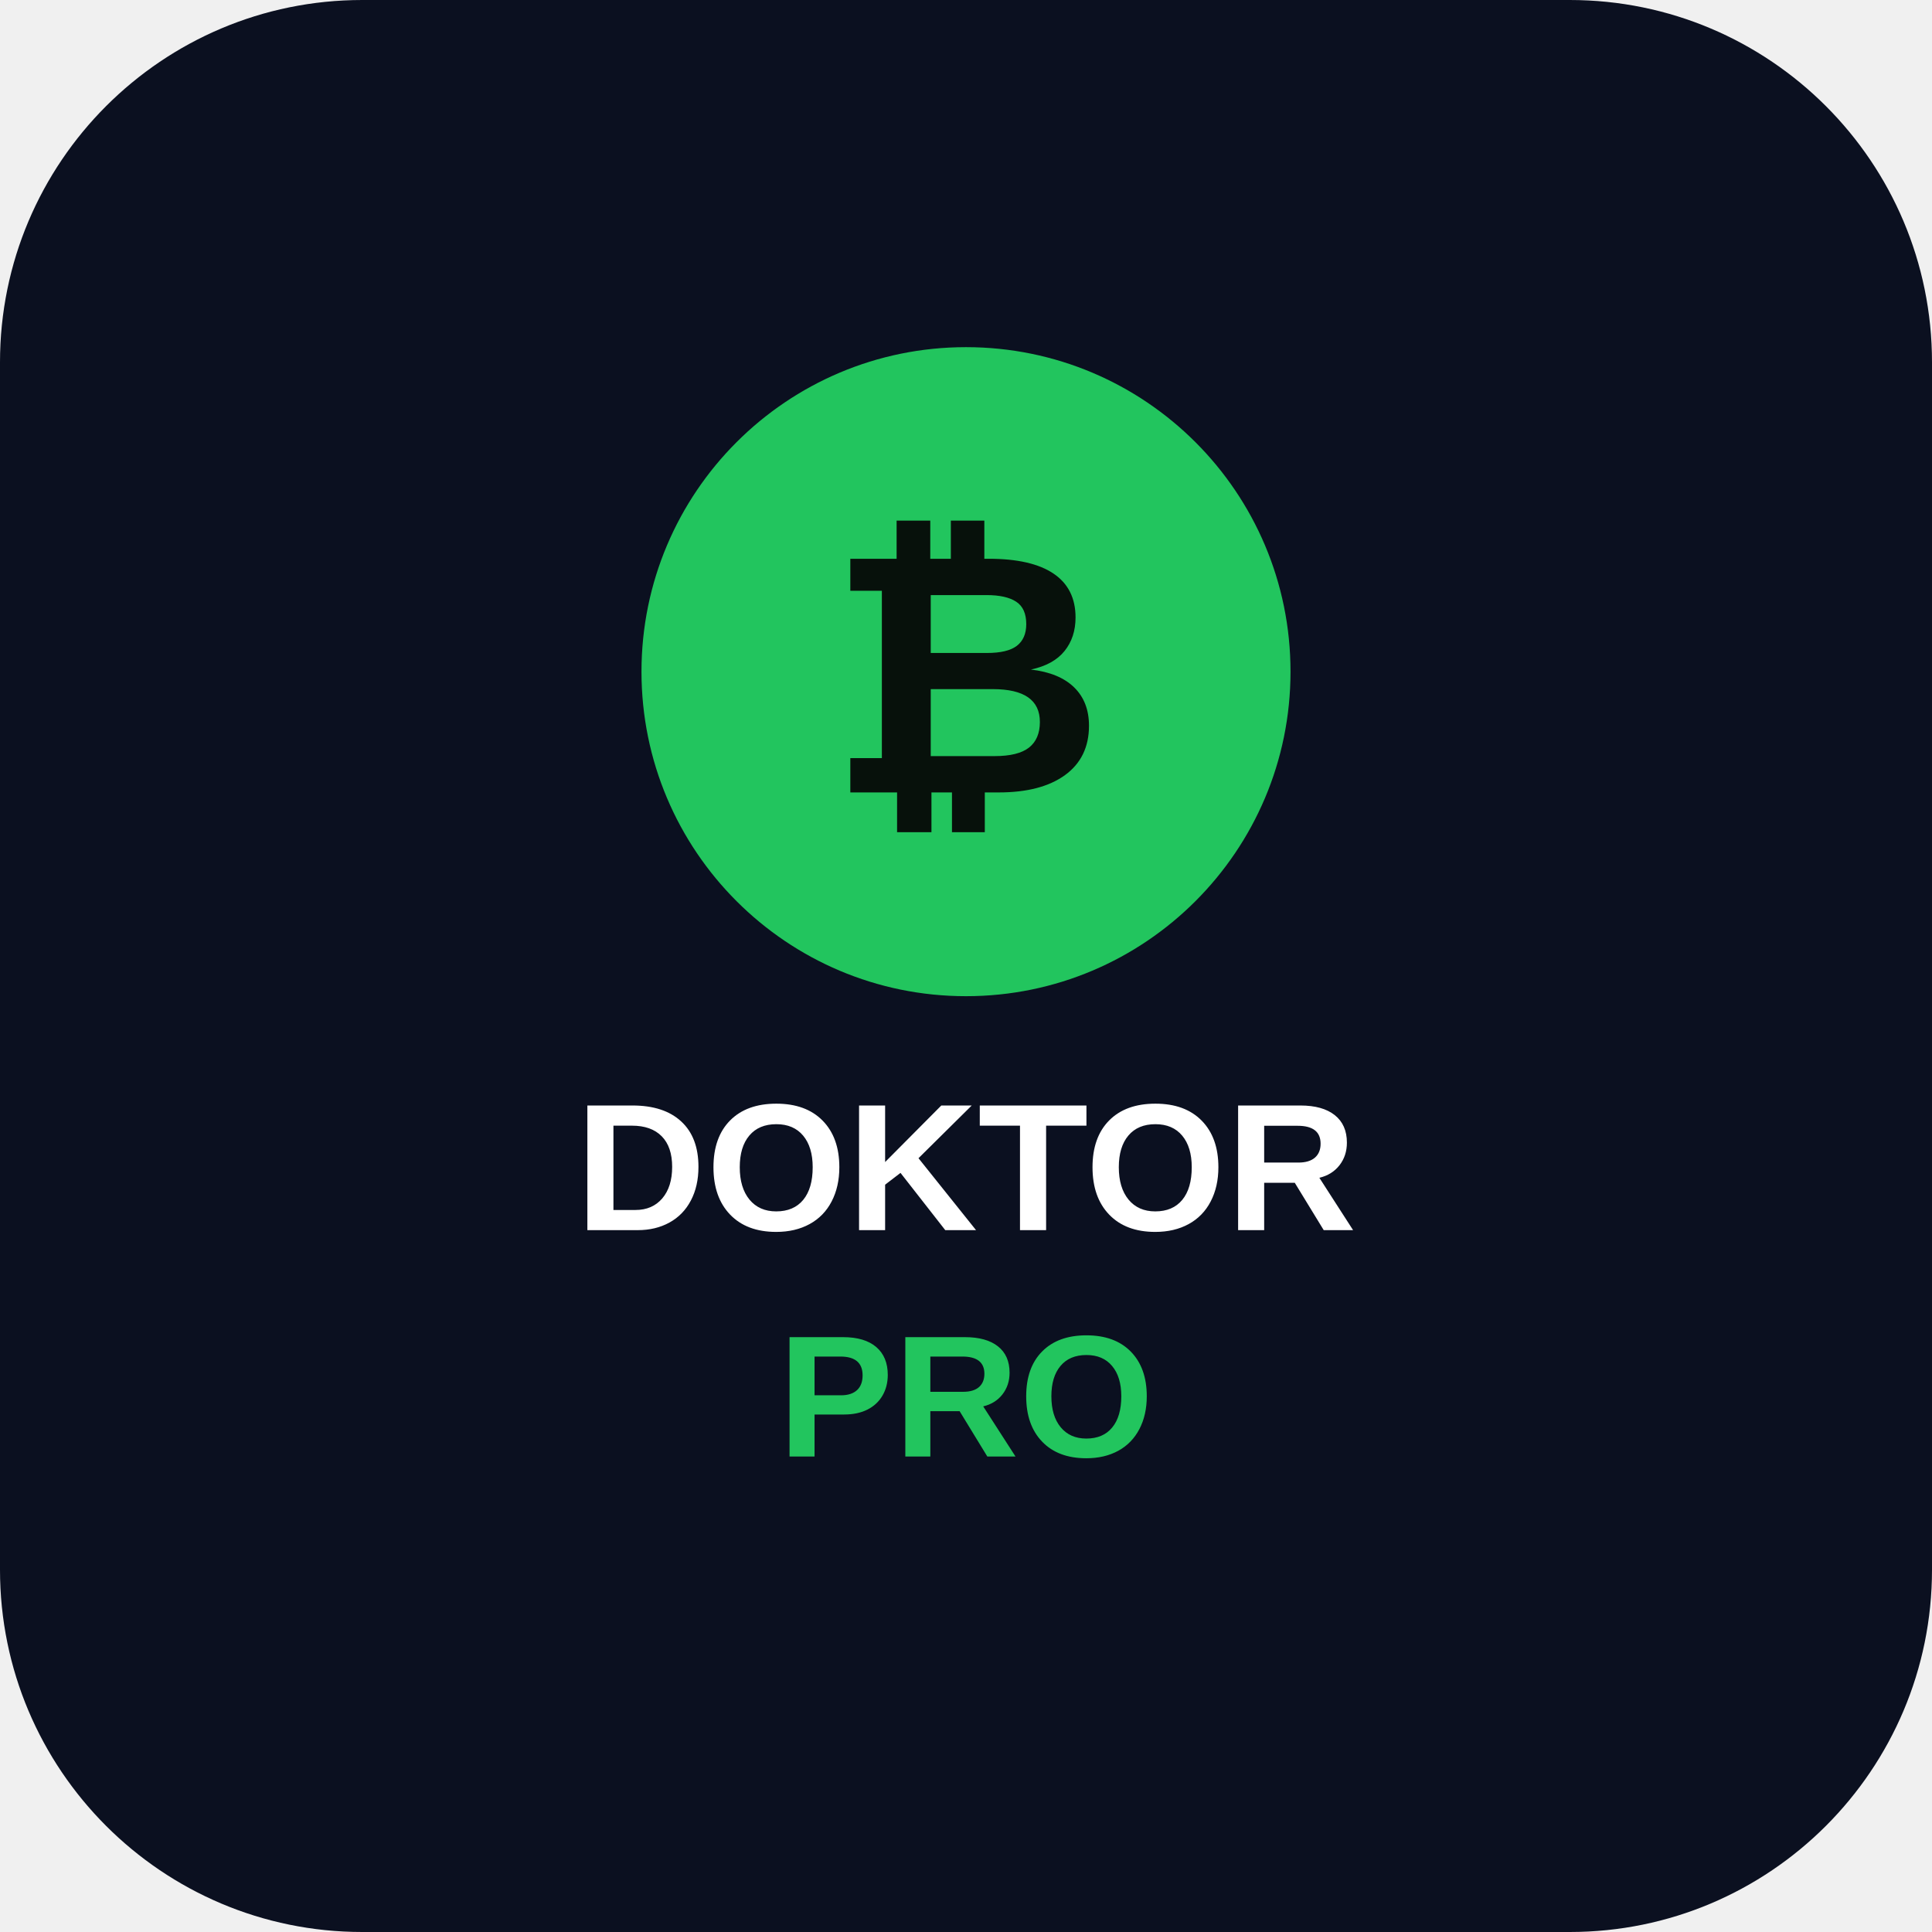
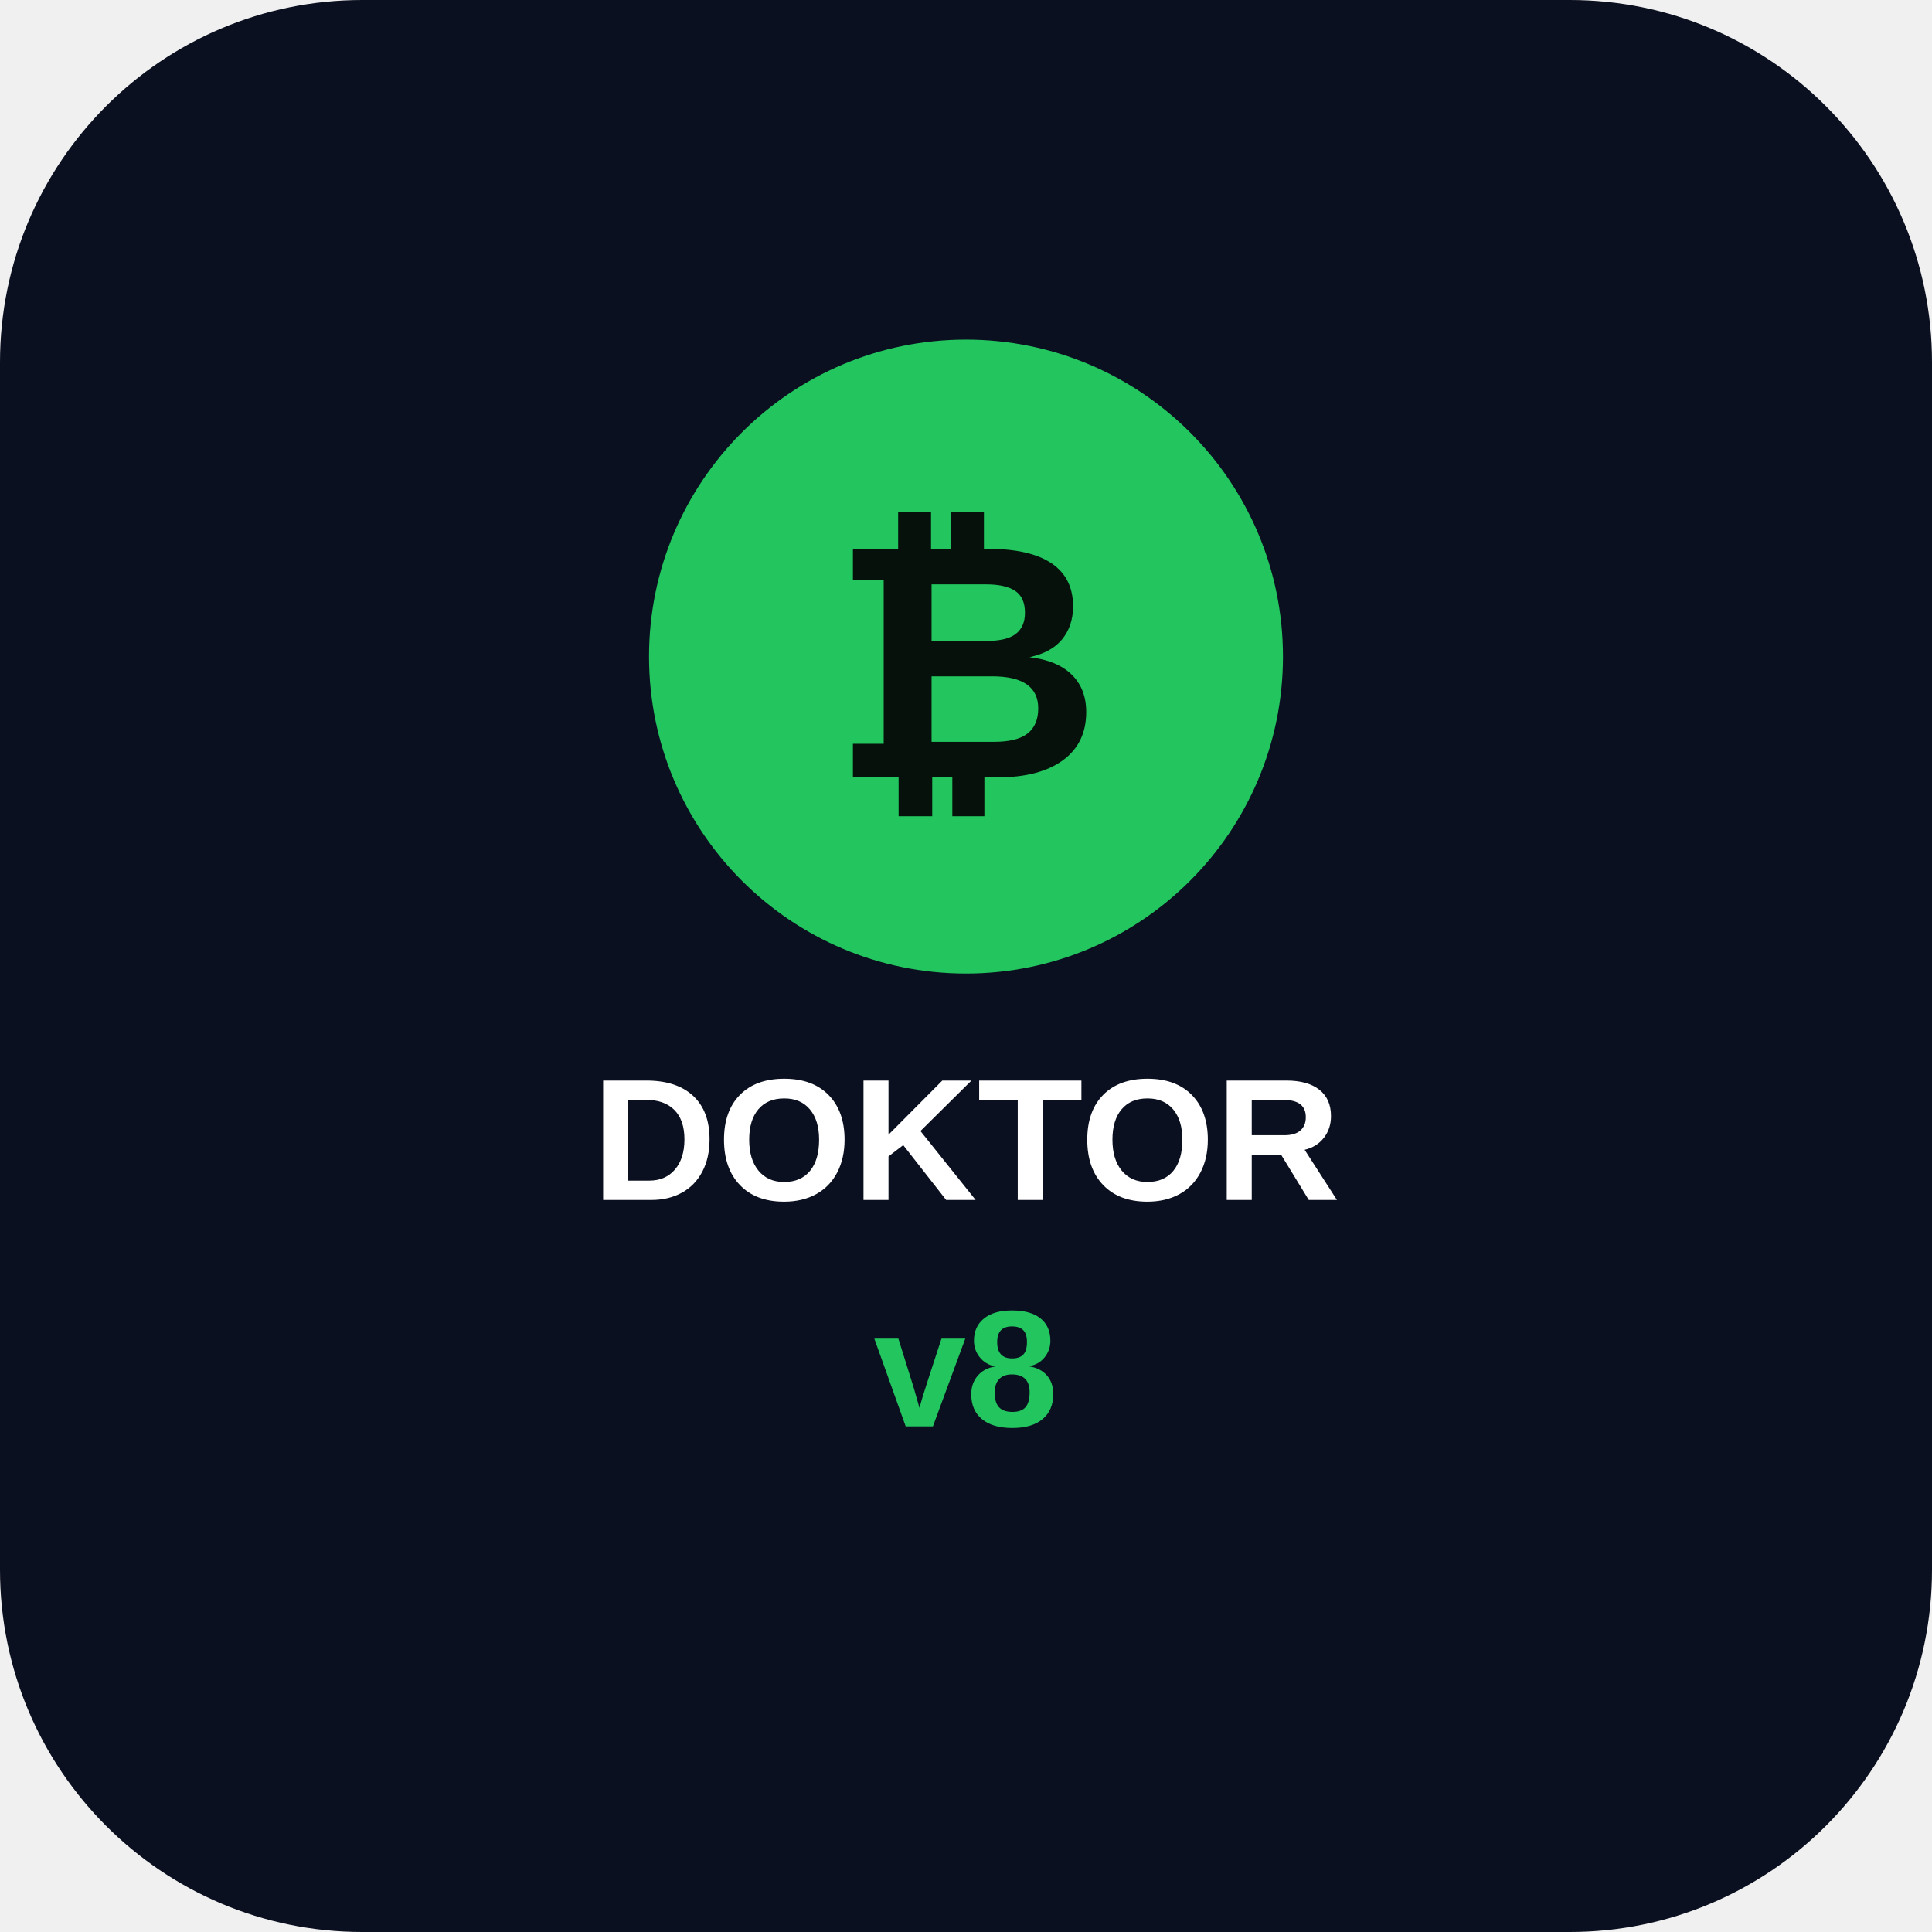
<svg xmlns="http://www.w3.org/2000/svg" viewBox="0 0 512 512">
  <rect width="512" height="512" rx="96" fill="#0b1020" />
-   <circle cx="256" cy="178" r="86" fill="#22c55e" />
-   <text x="256" y="210" font-size="90" text-anchor="middle" fill="#07110b" font-family="Arial" font-weight="700">₿</text>
-   <text x="256" y="326" font-size="48" text-anchor="middle" fill="white" font-family="Arial" font-weight="700">DOKTOR</text>
-   <text x="256" y="386" font-size="46" text-anchor="middle" fill="#22c55e" font-family="Arial" font-weight="700">PRO</text>
+   <circle cx="256" cy="174" r="84" fill="#22c55e" />
+   <text x="256" y="206" font-size="88" text-anchor="middle" fill="#07110b" font-family="Arial" font-weight="700">₿</text>
+   <text x="256" y="318" font-size="46" text-anchor="middle" fill="white" font-family="Arial" font-weight="700">DOKTOR</text>
+   <text x="256" y="378" font-size="44" text-anchor="middle" fill="#22c55e" font-family="Arial" font-weight="700">v8</text>
</svg>
